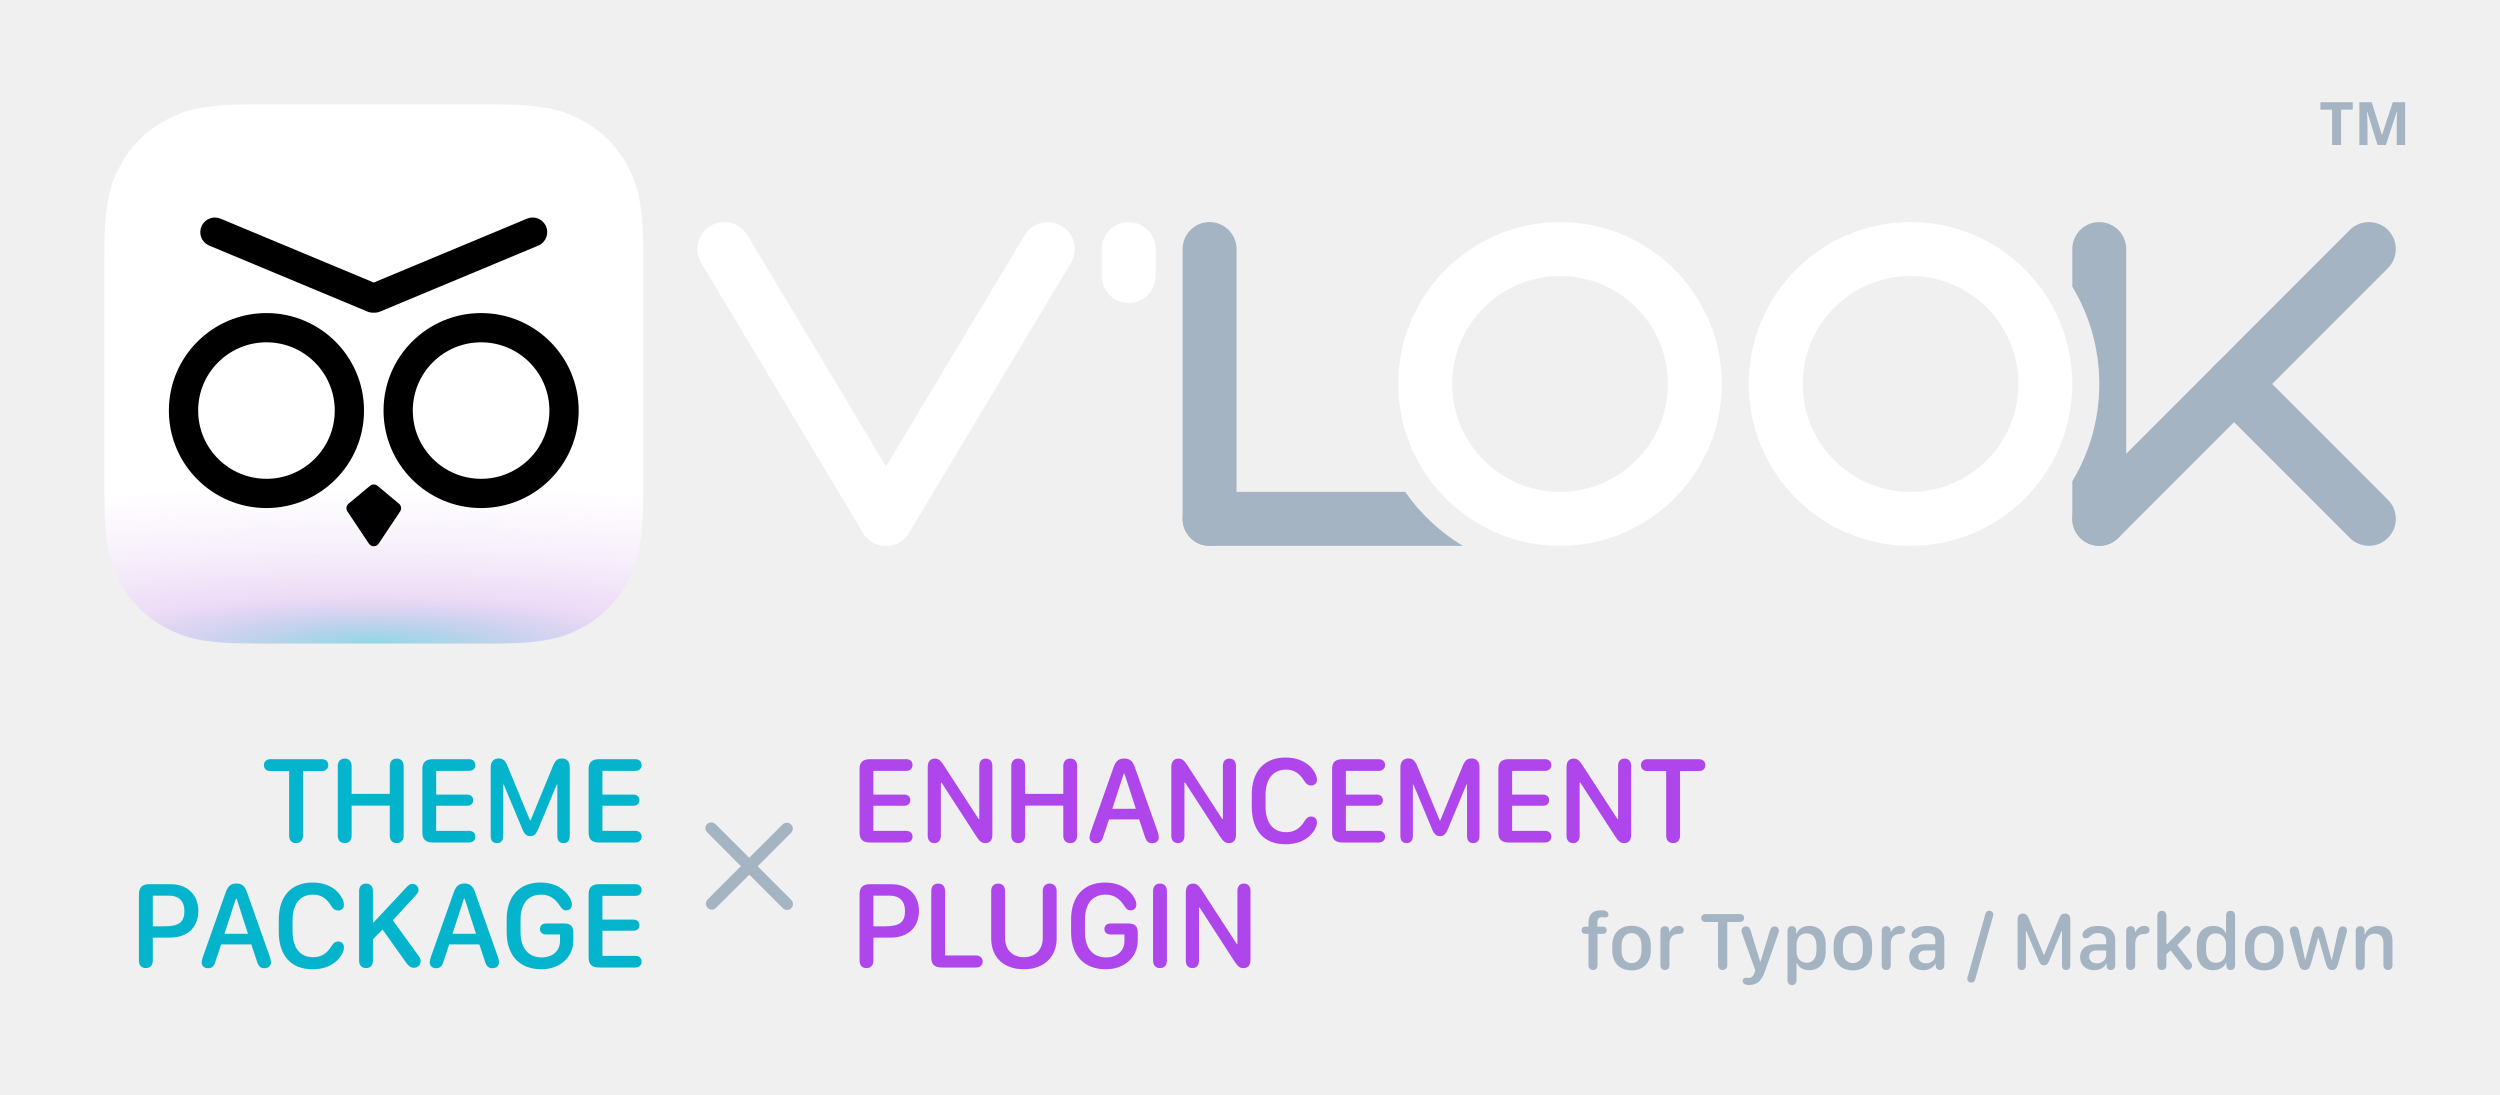
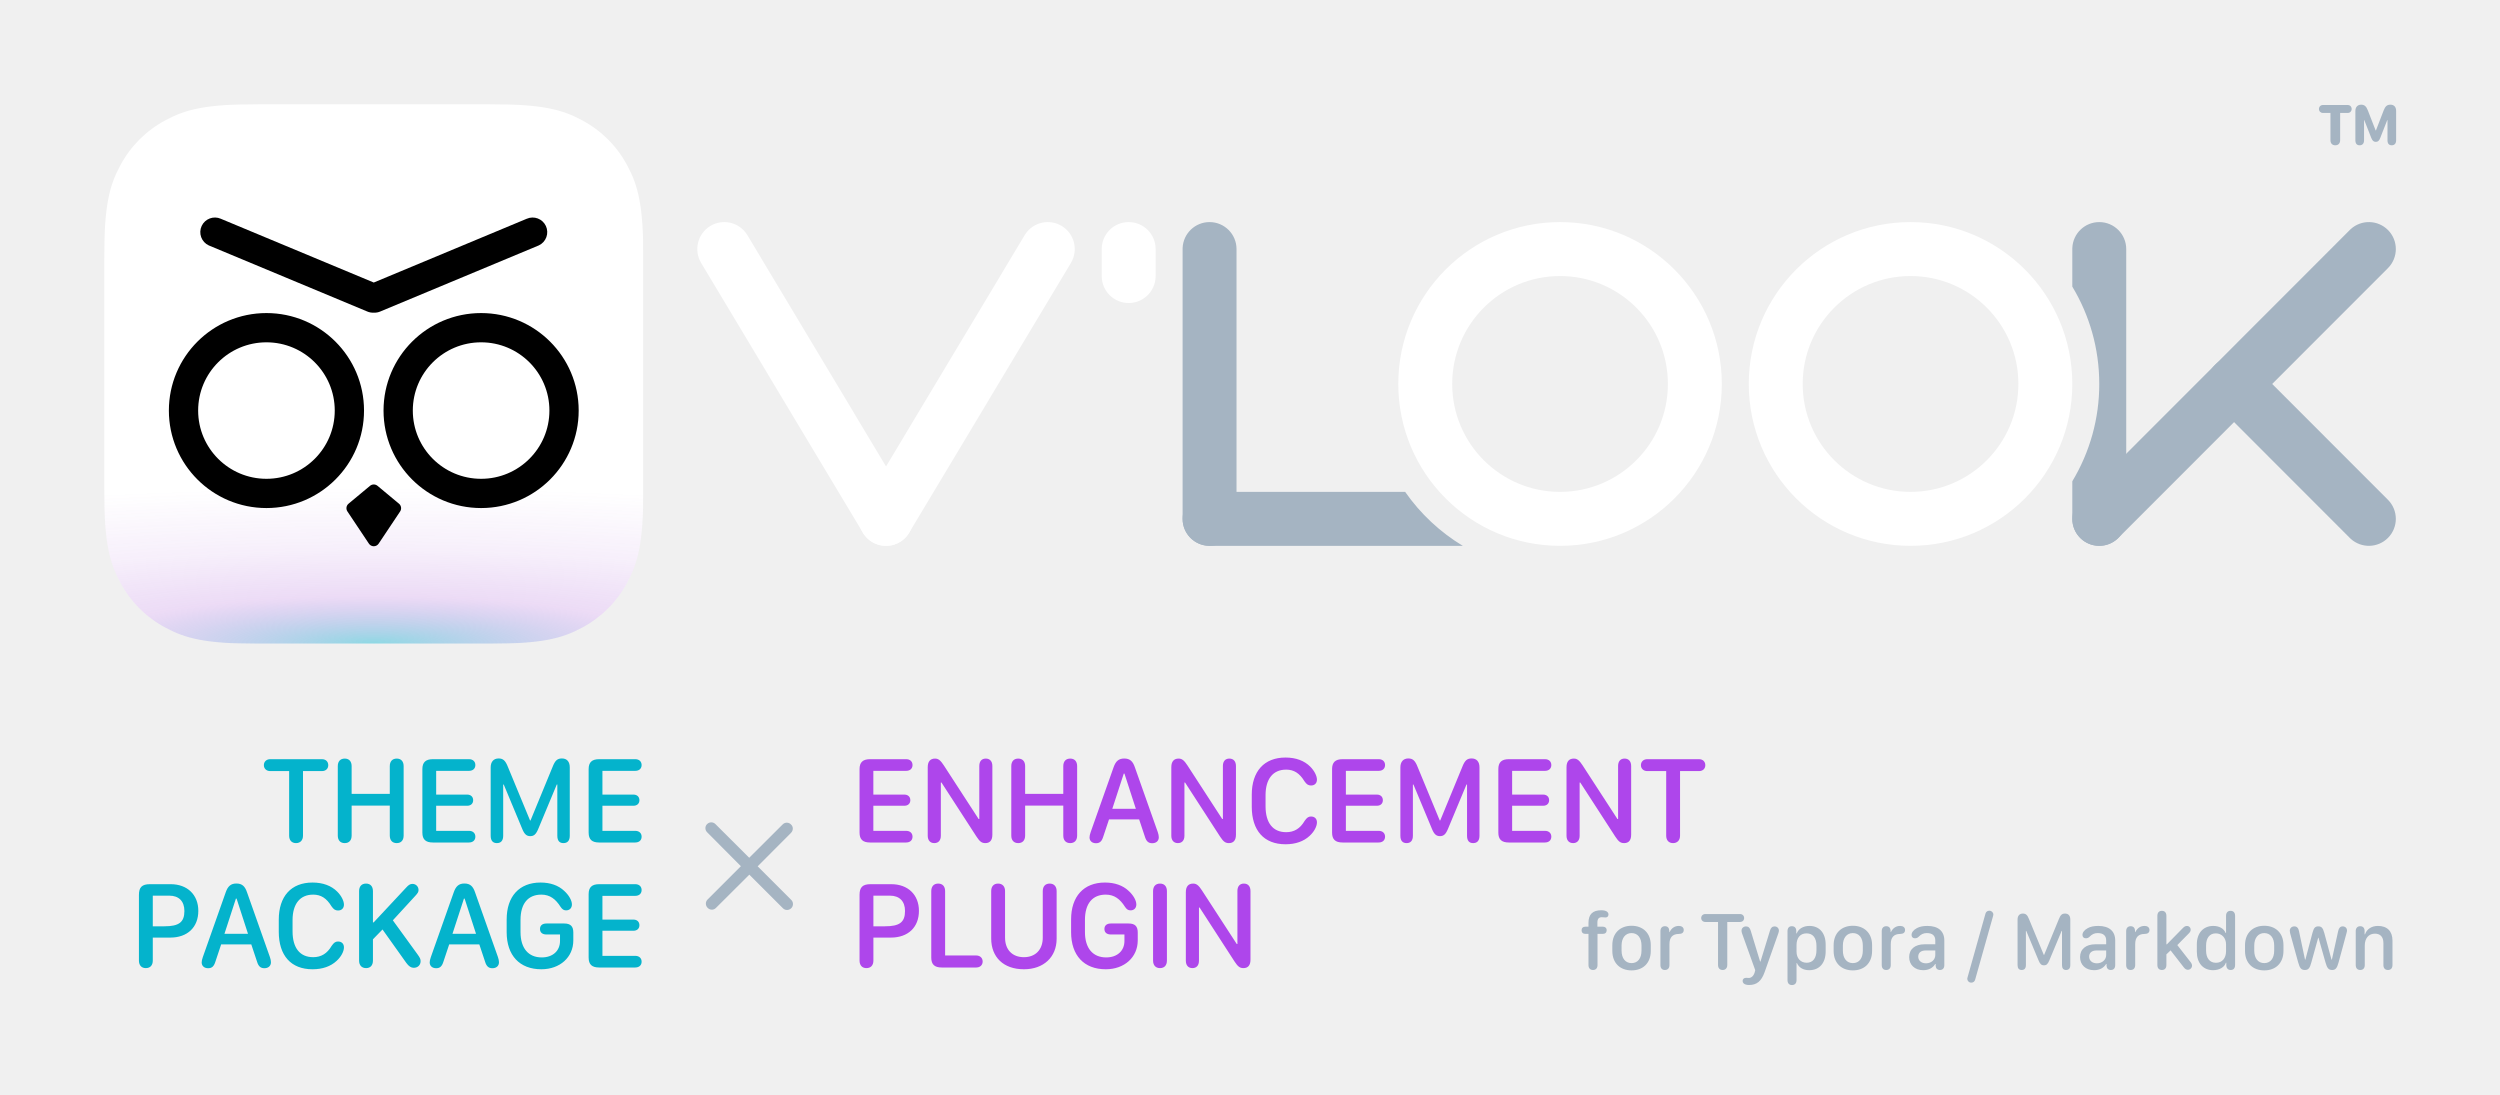
<svg xmlns="http://www.w3.org/2000/svg" xmlns:xlink="http://www.w3.org/1999/xlink" width="500" height="219" viewBox="0 0 500 219">
  <defs>
    <path d="M30.782 0h46.28c10.703 0 14.584 1.114 18.497 3.207 3.913 2.093 6.984 5.164 9.077 9.077 2.093 3.913 3.207 7.794 3.207 18.498v46.353c0 10.703-1.114 14.585-3.207 18.498-2.093 3.913-5.164 6.984-9.077 9.076-3.913 2.093-7.794 3.208-18.498 3.208h-46.28c-10.703 0-14.584-1.115-18.497-3.208-3.913-2.092-6.984-5.163-9.077-9.076C1.114 91.72 0 87.838 0 77.135V30.782c0-10.704 1.114-14.585 3.207-18.498C5.3 8.371 8.371 5.3 12.284 3.207 16.197 1.114 20.078 0 30.782 0z" id="a" />
    <radialGradient cy="100%" fx="50%" fy="100%" r="72.558%" gradientTransform="matrix(0 -1 2.40112 0 -1.901 1.5)" id="c">
      <stop stop-color="#04AAC2" stop-opacity=".45" offset="0%" />
      <stop stop-color="#9639CC" stop-opacity=".18" offset="30.303%" />
      <stop stop-color="#9639CC" stop-opacity=".08" offset="59.775%" />
      <stop stop-color="#9639CC" stop-opacity="0" offset="100%" />
    </radialGradient>
  </defs>
  <g fill="none" fill-rule="evenodd">
    <g transform="translate(20.833 20.833)">
      <mask id="b" fill="#fff">
        <use xlink:href="#a" />
      </mask>
      <g mask="url(#b)">
        <path fill="#FFF" d="M0 0h107.843v107.917H0z" />
        <path fill="url(#c)" d="M0 64.75h107.843v43.167H0z" />
      </g>
      <g mask="url(#b)" fill="#000">
-         <path d="M54.67 76.332l4.297 3.577a1.17 1.17 0 0 1 .225 1.55l-4.296 6.438a1.17 1.17 0 0 1-1.948 0l-4.296-6.439a1.17 1.17 0 0 1 .224-1.55l4.296-3.576a1.17 1.17 0 0 1 1.499 0zM32.457 41.78c10.777 0 19.514 8.73 19.514 19.499 0 10.769-8.737 19.498-19.514 19.498-10.778 0-19.515-8.73-19.515-19.498 0-10.769 8.737-19.499 19.515-19.499zm42.932 0c10.777 0 19.514 8.73 19.514 19.499 0 10.769-8.737 19.498-19.514 19.498-10.778 0-19.515-8.73-19.515-19.498 0-10.769 8.737-19.499 19.515-19.499zm-42.932 5.85c-7.545 0-13.66 6.11-13.66 13.649 0 7.538 6.115 13.649 13.66 13.649 7.544 0 13.66-6.111 13.66-13.65 0-7.537-6.116-13.648-13.66-13.648zm42.932 0c-7.545 0-13.66 6.11-13.66 13.649 0 7.538 6.115 13.649 13.66 13.649 7.544 0 13.66-6.111 13.66-13.65 0-7.537-6.116-13.648-13.66-13.648zm9.123-24.711a2.929 2.929 0 0 1 3.83 1.442 2.923 2.923 0 0 1-1.416 3.887L55.312 41.429l-.06.028c-.433.19-.888.267-1.331.243a2.914 2.914 0 0 1-1.33-.243l-.06-.028-31.614-13.181A2.923 2.923 0 0 1 19.5 24.36a2.929 2.929 0 0 1 3.83-1.442l.06.027 30.53 12.73 30.53-12.73z" />
+         <path d="M54.67 76.332l4.297 3.577a1.17 1.17 0 0 1 .225 1.55l-4.296 6.438a1.17 1.17 0 0 1-1.948 0l-4.296-6.439a1.17 1.17 0 0 1 .224-1.55l4.296-3.576a1.17 1.17 0 0 1 1.499 0zM32.457 41.78c10.777 0 19.514 8.73 19.514 19.499 0 10.769-8.737 19.498-19.514 19.498-10.778 0-19.515-8.73-19.515-19.498 0-10.769 8.737-19.499 19.515-19.499zm42.932 0c10.777 0 19.514 8.73 19.514 19.499 0 10.769-8.737 19.498-19.514 19.498-10.778 0-19.515-8.73-19.515-19.498 0-10.769 8.737-19.499 19.515-19.499zm-42.932 5.85c-7.545 0-13.66 6.11-13.66 13.649 0 7.538 6.115 13.649 13.66 13.649 7.544 0 13.66-6.111 13.66-13.65 0-7.537-6.116-13.648-13.66-13.648zm42.932 0c-7.545 0-13.66 6.11-13.66 13.649 0 7.538 6.115 13.649 13.66 13.649 7.544 0 13.66-6.111 13.66-13.65 0-7.537-6.116-13.648-13.66-13.648zm9.123-24.711a2.929 2.929 0 0 1 3.83 1.442 2.923 2.923 0 0 1-1.416 3.887L55.312 41.429l-.06.028c-.433.19-.887.267-1.33.243a2.916 2.916 0 0 1-1.331-.243l-.045-.02-.032-.014-31.597-13.175A2.923 2.923 0 0 1 19.5 24.36a2.929 2.929 0 0 1 3.83-1.442l.06.027 30.53 12.729 30.53-12.73z" />
      </g>
    </g>
    <g fill-rule="nonzero">
      <path d="M443 72.976a5.39 5.39 0 0 1 7.432-.186l.194.186 26.961 26.98a5.398 5.398 0 0 1 0 7.63 5.39 5.39 0 0 1-7.43.186l-.195-.186L443 80.607a5.398 5.398 0 0 1 0-7.63z" fill="#A5B4C2" />
      <path d="M477.587 45.997a5.39 5.39 0 0 0-7.43-.186l-.195.186-53.922 53.958a5.398 5.398 0 0 0 0 7.631 5.39 5.39 0 0 0 7.43.186l.196-.186 53.921-53.958a5.398 5.398 0 0 0 0-7.631z" fill="#A5B4C2" />
      <path d="M212.333 45.186a5.39 5.39 0 0 0-7.266 1.641l-.132.21-32.353 53.958a5.398 5.398 0 0 0 1.85 7.403 5.39 5.39 0 0 0 7.266-1.642l.132-.21 32.353-53.957a5.398 5.398 0 0 0-1.85-7.403z" fill="#FFF" />
      <path d="M142.079 45.186a5.39 5.39 0 0 1 7.266 1.641l.132.21 32.353 53.958a5.398 5.398 0 0 1-1.85 7.403 5.39 5.39 0 0 1-7.266-1.642l-.132-.21L140.23 52.59a5.398 5.398 0 0 1 1.85-7.403z" fill="#FFF" />
      <path d="M241.912 44.417c-2.9 0-5.265 2.29-5.387 5.161l-.005.234v53.959a5.394 5.394 0 0 0 5.392 5.396c2.9 0 5.264-2.29 5.387-5.162l.005-.234V49.812a5.394 5.394 0 0 0-5.392-5.395z" fill="#A5B4C2" />
      <path d="M225.735 44.417c-2.9 0-5.265 2.29-5.387 5.161l-.005.234v5.396a5.394 5.394 0 0 0 5.392 5.396c2.9 0 5.265-2.29 5.387-5.162l.005-.234v-5.396a5.394 5.394 0 0 0-5.392-5.395z" fill="#FFF" />
      <path d="M419.853 44.417a5.394 5.394 0 0 1 5.392 5.395v53.959l-.005.234a5.394 5.394 0 0 1-5.387 5.162 5.394 5.394 0 0 1-5.392-5.396v-7.514a37.614 37.614 0 0 0 5.392-19.465c0-7.12-1.969-13.78-5.392-19.465v-7.515l.005-.234a5.394 5.394 0 0 1 5.387-5.161zM281.03 98.374a37.96 37.96 0 0 0 11.528 10.793h-50.646l-.234-.005a5.394 5.394 0 0 1-5.158-5.391 5.394 5.394 0 0 1 5.392-5.396z" fill="#A5B4C2" />
      <path d="M312.01 44.417c-17.868 0-32.353 14.494-32.353 32.375 0 17.88 14.485 32.375 32.353 32.375 17.868 0 32.353-14.495 32.353-32.375 0-17.88-14.485-32.375-32.353-32.375zm0 10.791c11.912 0 21.568 9.663 21.568 21.584 0 11.92-9.656 21.583-21.568 21.583s-21.569-9.663-21.569-21.583c0-11.92 9.657-21.584 21.569-21.584zM382.108 44.417c-17.868 0-32.353 14.494-32.353 32.375 0 17.88 14.485 32.375 32.353 32.375 17.868 0 32.353-14.495 32.353-32.375 0-17.88-14.485-32.375-32.353-32.375zm0 10.791c11.912 0 21.568 9.663 21.568 21.584 0 11.92-9.656 21.583-21.568 21.583s-21.569-9.663-21.569-21.583c0-11.92 9.657-21.584 21.569-21.584z" fill="#FFF" />
    </g>
-     <text font-family="SFCompactRounded-Bold, SF Compact Rounded" font-size="12" font-weight="bold" fill="#A5B4C2">
-       <tspan x="463.846" y="29">TM</tspan>
-     </text>
+     <g fill="#A5B4C2" fill-rule="nonzero">
+       <path d="M467.057 29.059c.603 0 .972-.387.972-1.02v-5.45h1.53c.445 0 .773-.339.773-.79 0-.457-.328-.797-.773-.797h-4.987c-.445 0-.779.34-.779.797 0 .451.334.79.78.79h1.517v5.45c0 .633.363 1.02.967 1.02zM471.926 29.059c.562 0 .885-.37.885-1.008v-4.026h.046l1.4 3.563c.23.586.505.785.903.785.393 0 .662-.187.89-.785l1.395-3.563h.053v4.026c0 .656.293 1.008.844 1.008.562 0 .885-.37.885-1.008v-5.86c0-.796-.416-1.254-1.143-1.254-.65 0-1.031.293-1.348 1.143l-1.547 4.002h-.064l-1.553-3.996c-.31-.838-.715-1.149-1.336-1.149-.715 0-1.16.475-1.16 1.254v5.86c0 .656.293 1.008.85 1.008z" />
+     </g>
    <g fill-rule="nonzero">
      <g fill="#04B3CC">
        <path d="M59.207 168.622c.854 0 1.392-.574 1.392-1.49v-12.914h3.796c.757 0 1.257-.476 1.257-1.184s-.5-1.197-1.257-1.197H54.043c-.744 0-1.27.489-1.27 1.197 0 .695.526 1.184 1.27 1.184h3.785v12.915c0 .928.524 1.49 1.379 1.49zM79.349 168.622c.866 0 1.379-.561 1.379-1.514V153.23c0-.952-.513-1.514-1.38-1.514-.878 0-1.391.562-1.391 1.514v5.542h-7.63v-5.542c0-.952-.512-1.514-1.379-1.514-.879 0-1.391.562-1.391 1.514v13.88c0 .952.512 1.513 1.391 1.513.867 0 1.38-.561 1.38-1.514v-5.993h7.629v5.993c0 .953.513 1.514 1.392 1.514zM84.475 166.522c0 1.368.66 1.978 2.1 1.978h7.214c.782 0 1.282-.452 1.282-1.16 0-.72-.5-1.172-1.282-1.172h-6.555v-5.017h6.201c.72 0 1.197-.427 1.197-1.11 0-.684-.476-1.124-1.197-1.124h-6.2v-4.748h6.579c.757 0 1.257-.452 1.257-1.16s-.5-1.172-1.257-1.172h-7.239c-1.44 0-2.1.623-2.1 1.978v12.707zM99.38 168.622c.818 0 1.258-.513 1.258-1.477v-10.242h.11l3.71 8.9c.44 1.073.891 1.427 1.6 1.427.695 0 1.135-.341 1.586-1.428l3.711-8.899h.11v10.242c0 .977.415 1.477 1.22 1.477.831 0 1.27-.513 1.27-1.477v-13.672c0-1.135-.573-1.782-1.562-1.782-.903 0-1.367.378-1.88 1.697l-4.407 10.705h-.097l-4.42-10.693c-.512-1.318-1-1.71-1.867-1.71-.989 0-1.587.66-1.587 1.783v13.672c0 .977.427 1.477 1.245 1.477zM117.727 166.522c0 1.368.66 1.978 2.1 1.978h7.214c.782 0 1.282-.452 1.282-1.16 0-.72-.5-1.172-1.282-1.172h-6.555v-5.017h6.201c.72 0 1.197-.427 1.197-1.11 0-.684-.476-1.124-1.197-1.124h-6.2v-4.748h6.579c.757 0 1.257-.452 1.257-1.16s-.5-1.172-1.257-1.172h-7.239c-1.44 0-2.1.623-2.1 1.978v12.707zM29.165 193.622c.88 0 1.392-.561 1.392-1.514v-4.59h3.503c3.406 0 5.603-2.038 5.603-5.346 0-3.21-2.185-5.335-5.53-5.335h-4.138c-1.586 0-2.209.599-2.209 2.149v13.122c0 .953.513 1.514 1.38 1.514zm1.392-8.362v-6.128h3.308c1.917 0 3.015 1.123 3.015 3.064 0 2.27-1.11 3.064-4.016 3.064h-2.307zM41.629 193.646c.744 0 1.16-.366 1.452-1.318l1.148-3.442h6.03l1.148 3.442c.28.94.72 1.318 1.464 1.318.794 0 1.319-.463 1.319-1.196 0-.305-.073-.635-.208-1.037l-4.577-12.952c-.415-1.233-1.014-1.758-2.124-1.758-1.111 0-1.71.537-2.137 1.758l-4.577 12.952c-.159.463-.232.78-.232 1.074 0 .708.525 1.16 1.294 1.16zm3.26-6.884l2.294-7.044h.134l2.283 7.044h-4.712zM55.752 186.334c0 4.773 2.442 7.52 6.75 7.52 2.015 0 3.638-.586 4.798-1.66.916-.818 1.49-1.904 1.49-2.722 0-.708-.452-1.172-1.185-1.172-.512 0-.83.232-1.27.866-.903 1.55-2.111 2.271-3.698 2.271-2.649 0-4.126-1.843-4.126-5.176v-2.221c0-3.26 1.49-5.115 4.126-5.115 1.563 0 2.686.732 3.65 2.32.44.646.793.854 1.33.854.696 0 1.172-.452 1.172-1.172 0-.733-.512-1.77-1.33-2.588-1.184-1.196-2.881-1.831-4.956-1.831-4.285 0-6.75 2.77-6.75 7.446v2.38zM82.742 193.561c.818 0 1.38-.55 1.38-1.33 0-.416-.123-.696-.684-1.453l-4.87-6.714 4.504-4.907c.5-.537.634-.794.634-1.16 0-.684-.524-1.22-1.22-1.22-.428 0-.77.195-1.245.732l-6.507 6.97h-.146v-6.25c0-.952-.513-1.514-1.38-1.514-.879 0-1.391.562-1.391 1.514v13.88c0 .952.525 1.513 1.404 1.513.866 0 1.367-.561 1.367-1.514v-4.248l1.916-1.965 4.761 6.69c.5.683.952.976 1.477.976zM87.234 193.646c.745 0 1.16-.366 1.453-1.318l1.147-3.442h6.03l1.148 3.442c.28.94.72 1.318 1.465 1.318.793 0 1.318-.463 1.318-1.196 0-.305-.073-.635-.207-1.037L95.01 178.46c-.415-1.233-1.013-1.758-2.124-1.758-1.11 0-1.709.537-2.136 1.758l-4.578 12.952c-.158.463-.232.78-.232 1.074 0 .708.525 1.16 1.294 1.16zm3.26-6.884l2.294-7.044h.135l2.282 7.044h-4.711zM101.333 186.432c0 4.651 2.588 7.422 6.934 7.422 3.723 0 6.396-2.405 6.396-5.774v-1.587c0-1.233-.561-1.794-1.818-1.794h-3.565c-.806 0-1.282.403-1.282 1.098 0 .696.476 1.099 1.282 1.099h2.722v1.306c0 1.965-1.452 3.284-3.65 3.284-2.685 0-4.248-1.856-4.248-5.066v-2.442c0-3.259 1.502-5.053 4.163-5.053 1.733 0 2.869.903 3.845 2.441.342.513.647.708 1.111.708.696 0 1.16-.464 1.16-1.184 0-.806-.61-1.868-1.538-2.71-1.16-1.098-2.784-1.672-4.737-1.672-4.26 0-6.775 2.783-6.775 7.385v2.54zM117.727 191.522c0 1.368.66 1.978 2.1 1.978h7.214c.782 0 1.282-.452 1.282-1.16 0-.72-.5-1.172-1.282-1.172h-6.555v-5.017h6.201c.72 0 1.197-.427 1.197-1.11 0-.684-.476-1.124-1.197-1.124h-6.2v-4.748h6.579c.757 0 1.257-.452 1.257-1.16s-.5-1.172-1.257-1.172h-7.239c-1.44 0-2.1.623-2.1 1.978v12.707z" />
      </g>
      <g fill="#A5B4C2">
        <path d="M319.503 192.997v-6.217h1.034c.504 0 .797-.277.797-.725 0-.455-.293-.724-.797-.724h-1.058v-.822c0-.74.293-1.066.878-1.066.35 0 .44.049.757.049.35 0 .578-.236.578-.602 0-.236-.114-.432-.325-.586-.245-.163-.619-.253-1.107-.253-1.71 0-2.564.79-2.564 2.523v.757h-.586c-.504 0-.797.269-.797.724 0 .456.301.725.797.725h.586v6.217c0 .635.334 1.001.904 1.001.57 0 .903-.366.903-1.001zM326.315 185.152c-2.247 0-3.85 1.432-3.85 3.882v1.147c0 2.482 1.603 3.898 3.85 3.898 2.237 0 3.84-1.416 3.84-3.898v-1.155c0-2.442-1.603-3.874-3.84-3.874zm0 1.465c1.237 0 1.985.968 1.985 2.498v1.001c0 1.555-.748 2.507-1.985 2.507-1.23 0-2.002-.952-2.002-2.507v-1c0-1.53.773-2.5 2.002-2.5zM333.891 192.997v-4.175c0-1.35.627-2.018 1.855-2.034.31-.008.546-.057.709-.171.195-.13.292-.334.292-.619 0-.268-.105-.488-.3-.618-.163-.13-.4-.195-.684-.195-.798 0-1.449.415-1.84 1.228h-.065v-.26c-.024-.578-.333-.911-.87-.911-.57 0-.904.366-.904 1v6.755c0 .635.318 1.001.896 1.001.577 0 .911-.366.911-1.001zM344.527 193.998c.57 0 .928-.382.928-.993v-8.61h2.531c.505 0 .838-.317.838-.79 0-.471-.333-.797-.838-.797h-6.901c-.496 0-.846.326-.846.798 0 .464.35.79.846.79h2.523v8.61c0 .618.35.992.92.992zM348.523 196.187a.67.67 0 0 0 .204.488c.211.212.594.326 1.074.326 1.554 0 2.482-.749 3.133-2.604l2.726-7.715c.082-.236.122-.407.122-.553 0-.489-.374-.847-.87-.847-.464 0-.765.285-.928.88l-1.888 6.151h-.073l-1.872-6.152c-.163-.594-.472-.879-.944-.879-.521 0-.904.366-.904.855 0 .146.033.325.106.545l2.637 7.349c0 .04-.106.455-.122.48-.195.659-.651 1.082-1.172 1.082-.212 0-.366-.032-.513-.032-.431 0-.716.252-.716.626zM359.306 196.008v-3.385h.09c.382.903 1.27 1.416 2.45 1.416 2.034 0 3.287-1.424 3.287-3.76v-1.343c0-2.327-1.237-3.751-3.247-3.751-1.22 0-2.19.57-2.54 1.497h-.089v-.529c-.024-.586-.342-.911-.887-.911-.561 0-.87.358-.87 1v9.766c0 .643.325 1.001.895 1.001.577 0 .911-.358.911-1zm0-5.672v-1.318c0-1.473.757-2.344 2.002-2.344 1.27 0 1.986.903 1.986 2.514v.847c0 1.595-.716 2.514-1.962 2.514-1.204 0-2.026-.887-2.026-2.213zM370.577 185.152c-2.246 0-3.85 1.432-3.85 3.882v1.147c0 2.482 1.604 3.898 3.85 3.898 2.238 0 3.841-1.416 3.841-3.898v-1.155c0-2.442-1.603-3.874-3.84-3.874zm0 1.465c1.237 0 1.986.968 1.986 2.498v1.001c0 1.555-.749 2.507-1.986 2.507-1.229 0-2.002-.952-2.002-2.507v-1c0-1.53.773-2.5 2.002-2.5zM378.154 192.997v-4.175c0-1.35.626-2.018 1.855-2.034.31-.008.545-.057.708-.171.196-.13.293-.334.293-.619 0-.268-.106-.488-.3-.618-.164-.13-.4-.195-.685-.195-.797 0-1.448.415-1.839 1.228h-.065v-.26c-.024-.578-.333-.911-.87-.911-.57 0-.904.366-.904 1v6.755c0 .635.317 1.001.895 1.001.578 0 .912-.366.912-1.001zM387.04 192.802h.09v.382c.04.513.358.814.854.814.562 0 .88-.358.88-.977v-4.923c0-1.872-1.213-2.913-3.386-2.913-.895 0-1.579.154-2.1.439-.724.39-1.066.879-1.066 1.375 0 .39.26.66.66.66.309 0 .52-.082.74-.293.496-.505.968-.75 1.652-.75 1.099 0 1.693.505 1.693 1.474v.765h-2.149c-1.92.008-3.076.976-3.076 2.563 0 1.563 1.131 2.62 2.808 2.62 1.066 0 1.928-.439 2.4-1.236zm-3.393-1.473c0-.79.553-1.237 1.514-1.237h1.896v.927c0 .928-.806 1.644-1.856 1.644-.927 0-1.554-.537-1.554-1.334zM395.024 195.951l3.597-12.76c.024-.065.04-.18.049-.269.008-.423-.35-.781-.798-.781-.374 0-.675.22-.773.57l-3.589 12.76a.78.78 0 0 0 .749 1.058c.366 0 .667-.22.765-.578zM404.342 193.998c.545 0 .838-.342.838-.985v-6.827h.073l2.474 5.932c.293.716.594.952 1.066.952.464 0 .757-.228 1.058-.952l2.474-5.932h.074v6.827c0 .651.276.985.813.985.554 0 .847-.342.847-.985V183.9c0-.757-.383-1.188-1.042-1.188-.602 0-.911.252-1.253 1.13l-2.938 7.138h-.065l-2.946-7.13c-.342-.878-.667-1.138-1.245-1.138-.66 0-1.058.439-1.058 1.188v9.114c0 .651.285.985.83.985zM421.22 192.802h.09v.382c.04.513.358.814.854.814.562 0 .879-.358.879-.977v-4.923c0-1.872-1.213-2.913-3.385-2.913-.896 0-1.58.154-2.1.439-.724.39-1.066.879-1.066 1.375 0 .39.26.66.66.66.308 0 .52-.082.74-.293.496-.505.968-.75 1.652-.75 1.098 0 1.692.505 1.692 1.474v.765h-2.148c-1.92.008-3.076.976-3.076 2.563 0 1.563 1.131 2.62 2.807 2.62 1.066 0 1.93-.439 2.401-1.236zm-3.393-1.473c0-.79.553-1.237 1.513-1.237h1.896v.927c0 .928-.805 1.644-1.855 1.644-.928 0-1.554-.537-1.554-1.334zM427.039 192.997v-4.175c0-1.35.626-2.018 1.855-2.034.31-.008.546-.057.708-.171.196-.13.293-.334.293-.619 0-.268-.106-.488-.3-.618-.164-.13-.4-.195-.684-.195-.798 0-1.449.415-1.84 1.228h-.065v-.26c-.024-.578-.333-.911-.87-.911-.57 0-.904.366-.904 1v6.755c0 .635.318 1.001.895 1.001.578 0 .912-.366.912-1.001zM433.28 192.997v-2.124l.839-.798 2.645 3.402c.26.334.512.48.814.48.455 0 .83-.382.83-.83 0-.228-.106-.48-.318-.74l-2.628-3.37 2.335-2.368c.236-.244.334-.455.334-.7a.731.731 0 0 0-.757-.756c-.277 0-.513.122-.806.423l-3.198 3.255h-.09v-5.705c0-.634-.333-1-.903-1-.577 0-.903.366-.903 1v9.831c0 .635.334 1.001.911 1.001.57 0 .896-.366.896-1.001zM445.17 192.55h.09v.528c.032.586.35.92.879.92.57 0 .879-.358.879-1.001v-9.83c0-.635-.326-1.002-.904-1.002-.577 0-.903.367-.903 1.001v3.426h-.09c-.333-.878-1.269-1.407-2.465-1.407-2.002 0-3.288 1.432-3.288 3.678v1.497c0 2.246 1.261 3.679 3.255 3.679 1.245 0 2.287-.61 2.547-1.49zm-3.955-2.458v-.96c0-1.539.716-2.458 1.937-2.458 1.213 0 2.059.911 2.059 2.213v1.327c0 1.44-.781 2.344-2.018 2.344-1.245 0-1.978-.912-1.978-2.466zM452.853 185.152c-2.246 0-3.85 1.432-3.85 3.882v1.147c0 2.482 1.604 3.898 3.85 3.898 2.238 0 3.84-1.416 3.84-3.898v-1.155c0-2.442-1.602-3.874-3.84-3.874zm0 1.465c1.237 0 1.985.968 1.985 2.498v1.001c0 1.555-.748 2.507-1.985 2.507-1.23 0-2.002-.952-2.002-2.507v-1c0-1.53.773-2.5 2.002-2.5zM459.632 192.468c.317 1.18.642 1.53 1.334 1.53.692 0 .993-.326 1.31-1.53l1.36-4.915h.065l1.391 4.915c.326 1.204.66 1.53 1.343 1.53.643 0 .968-.334 1.286-1.53l1.587-5.867c.065-.22.09-.375.09-.497 0-.488-.35-.83-.88-.83-.44 0-.757.334-.879.92l-1.261 5.72h-.081l-1.44-5.322c-.277-1.025-.562-1.318-1.189-1.318-.635 0-.911.293-1.18 1.318l-1.408 5.323H461l-1.205-5.705c-.114-.61-.44-.936-.911-.936-.553 0-.928.366-.928.895 0 .122.025.269.073.489l1.604 5.81zM478.496 193.005v-4.899c0-1.855-1.058-2.921-2.898-2.921-1.285 0-2.238.626-2.588 1.676h-.089v-.692c-.016-.594-.334-.927-.879-.927-.553 0-.895.366-.895.976v6.779c0 .635.325 1.001.903 1.001.57 0 .904-.366.904-1.001v-3.874c0-1.489.789-2.392 2.034-2.392 1.09 0 1.693.667 1.693 1.88v4.386c0 .635.333 1.001.911 1.001.57 0 .904-.358.904-.993z" />
      </g>
      <path d="M143.19 181.584l6.674-6.653 6.714 6.714c.447.468 1.2.468 1.668 0a1.167 1.167 0 0 0 0-1.669l-6.714-6.713 6.673-6.694c.468-.468.489-1.22 0-1.668a1.156 1.156 0 0 0-1.688 0l-6.674 6.653-6.754-6.735a1.167 1.167 0 0 0-1.668 0c-.468.448-.448 1.2.02 1.648l6.734 6.775-6.653 6.653c-.468.448-.468 1.22.02 1.689.469.468 1.201.468 1.649 0z" fill="#A5B4C2" />
      <g fill="#AE46EB">
        <path d="M171.91 166.522c0 1.368.659 1.978 2.099 1.978h7.214c.782 0 1.282-.452 1.282-1.16 0-.72-.5-1.172-1.282-1.172h-6.555v-5.017h6.201c.72 0 1.197-.427 1.197-1.11 0-.684-.476-1.124-1.197-1.124h-6.2v-4.748h6.579c.757 0 1.257-.452 1.257-1.16s-.5-1.172-1.257-1.172h-7.239c-1.44 0-2.1.623-2.1 1.978v12.707zM188.17 167.145V156.5h.121l7.02 10.84c.646.977 1.037 1.282 1.757 1.282.928 0 1.404-.586 1.404-1.672v-13.758c0-.915-.488-1.477-1.318-1.477-.83 0-1.294.562-1.294 1.477V163.8h-.135l-6.958-10.717c-.598-.904-1.025-1.368-1.745-1.368-.977 0-1.477.598-1.477 1.722v13.708c0 .916.488 1.477 1.318 1.477.83 0 1.306-.561 1.306-1.477zM214.048 168.622c.867 0 1.38-.561 1.38-1.514V153.23c0-.952-.513-1.514-1.38-1.514-.879 0-1.392.562-1.392 1.514v5.542h-7.629v-5.542c0-.952-.513-1.514-1.38-1.514-.878 0-1.39.562-1.39 1.514v13.88c0 .952.512 1.513 1.39 1.513.867 0 1.38-.561 1.38-1.514v-5.993h7.63v5.993c0 .953.512 1.514 1.391 1.514zM219.2 168.646c.744 0 1.16-.366 1.452-1.318l1.148-3.442h6.03l1.147 3.442c.281.94.72 1.318 1.465 1.318.794 0 1.318-.463 1.318-1.196 0-.305-.073-.635-.207-1.037l-4.578-12.952c-.415-1.233-1.013-1.758-2.124-1.758-1.11 0-1.709.537-2.136 1.758l-4.578 12.952c-.158.463-.232.78-.232 1.074 0 .708.525 1.16 1.294 1.16zm3.259-6.884l2.295-7.044h.134l2.283 7.044h-4.712zM236.887 167.145V156.5h.122l7.02 10.84c.647.977 1.037 1.282 1.757 1.282.928 0 1.404-.586 1.404-1.672v-13.758c0-.915-.488-1.477-1.318-1.477-.83 0-1.294.562-1.294 1.477V163.8h-.134l-6.958-10.717c-.599-.904-1.026-1.368-1.746-1.368-.977 0-1.477.598-1.477 1.722v13.708c0 .916.488 1.477 1.318 1.477.83 0 1.306-.561 1.306-1.477zM250.352 161.334c0 4.773 2.441 7.52 6.75 7.52 2.014 0 3.638-.586 4.798-1.66.915-.818 1.489-1.904 1.489-2.722 0-.708-.452-1.172-1.184-1.172-.513 0-.83.232-1.27.866-.903 1.55-2.112 2.271-3.698 2.271-2.65 0-4.126-1.843-4.126-5.176v-2.221c0-3.26 1.489-5.115 4.126-5.115 1.562 0 2.685.732 3.65 2.32.439.646.793.854 1.33.854.696 0 1.172-.452 1.172-1.172 0-.733-.513-1.77-1.33-2.588-1.185-1.196-2.882-1.831-4.957-1.831-4.284 0-6.75 2.77-6.75 7.446v2.38zM266.416 166.522c0 1.368.66 1.978 2.1 1.978h7.214c.781 0 1.282-.452 1.282-1.16 0-.72-.5-1.172-1.282-1.172h-6.555v-5.017h6.201c.72 0 1.196-.427 1.196-1.11 0-.684-.476-1.124-1.196-1.124h-6.201v-4.748h6.58c.756 0 1.257-.452 1.257-1.16s-.5-1.172-1.257-1.172h-7.24c-1.44 0-2.099.623-2.099 1.978v12.707zM281.321 168.622c.818 0 1.257-.513 1.257-1.477v-10.242h.11l3.711 8.9c.44 1.073.891 1.427 1.6 1.427.695 0 1.135-.341 1.586-1.428l3.711-8.899h.11v10.242c0 .977.415 1.477 1.22 1.477.83 0 1.27-.513 1.27-1.477v-13.672c0-1.135-.574-1.782-1.562-1.782-.904 0-1.367.378-1.88 1.697l-4.407 10.705h-.098L283.53 153.4c-.512-1.318-1-1.71-1.867-1.71-.989 0-1.587.66-1.587 1.783v13.672c0 .977.427 1.477 1.245 1.477zM299.668 166.522c0 1.368.66 1.978 2.1 1.978h7.214c.781 0 1.282-.452 1.282-1.16 0-.72-.5-1.172-1.282-1.172h-6.555v-5.017h6.201c.72 0 1.196-.427 1.196-1.11 0-.684-.476-1.124-1.196-1.124h-6.201v-4.748h6.58c.756 0 1.257-.452 1.257-1.16s-.5-1.172-1.257-1.172h-7.24c-1.44 0-2.099.623-2.099 1.978v12.707zM315.928 167.145V156.5h.122l7.02 10.84c.646.977 1.037 1.282 1.757 1.282.928 0 1.404-.586 1.404-1.672v-13.758c0-.915-.489-1.477-1.319-1.477s-1.294.562-1.294 1.477V163.8h-.134l-6.958-10.717c-.598-.904-1.025-1.368-1.746-1.368-.976 0-1.477.598-1.477 1.722v13.708c0 .916.489 1.477 1.319 1.477s1.306-.561 1.306-1.477zM334.617 168.622c.854 0 1.392-.574 1.392-1.49v-12.914h3.796c.757 0 1.257-.476 1.257-1.184s-.5-1.197-1.257-1.197h-10.352c-.744 0-1.27.489-1.27 1.197 0 .695.526 1.184 1.27 1.184h3.785v12.915c0 .928.524 1.49 1.379 1.49zM173.289 193.622c.879 0 1.391-.561 1.391-1.514v-4.59h3.504c3.406 0 5.603-2.038 5.603-5.346 0-3.21-2.185-5.335-5.53-5.335h-4.138c-1.587 0-2.21.599-2.21 2.149v13.122c0 .953.513 1.514 1.38 1.514zm1.391-8.362v-6.128h3.309c1.916 0 3.015 1.123 3.015 3.064 0 2.27-1.111 3.064-4.016 3.064h-2.308zM196.531 192.304c0-.72-.525-1.209-1.294-1.209h-6.213V178.23c0-.952-.513-1.514-1.38-1.514-.879 0-1.391.562-1.391 1.514v13.293c0 1.368.659 1.978 2.1 1.978h6.884c.77 0 1.294-.476 1.294-1.196zM211.326 187.738v-9.533c0-.928-.537-1.49-1.392-1.49-.866 0-1.38.562-1.38 1.49v9.326c0 2.405-1.464 3.906-3.771 3.906-2.32 0-3.772-1.49-3.772-3.906v-9.326c0-.928-.537-1.49-1.392-1.49-.866 0-1.379.562-1.379 1.49v9.497c0 3.698 2.43 6.152 6.543 6.152 3.943 0 6.543-2.441 6.543-6.116zM214.219 186.432c0 4.651 2.588 7.422 6.934 7.422 3.723 0 6.396-2.405 6.396-5.774v-1.587c0-1.233-.561-1.794-1.819-1.794h-3.564c-.806 0-1.282.403-1.282 1.098 0 .696.476 1.099 1.282 1.099h2.722v1.306c0 1.965-1.453 3.284-3.65 3.284-2.686 0-4.248-1.856-4.248-5.066v-2.441c0-3.26 1.501-5.054 4.163-5.054 1.733 0 2.868.903 3.845 2.441.342.513.647.708 1.11.708.696 0 1.16-.464 1.16-1.184 0-.806-.61-1.868-1.538-2.71-1.16-1.098-2.783-1.672-4.736-1.672-4.26 0-6.775 2.783-6.775 7.385v2.54zM232.005 193.622c.866 0 1.379-.561 1.379-1.514V178.23c0-.952-.513-1.514-1.38-1.514-.878 0-1.391.562-1.391 1.514v13.88c0 .952.525 1.513 1.392 1.513zM239.793 192.145V181.5h.122l7.019 10.84c.647.977 1.037 1.282 1.758 1.282.927 0 1.403-.586 1.403-1.672v-13.758c0-.915-.488-1.477-1.318-1.477-.83 0-1.294.562-1.294 1.477V188.8h-.134l-6.958-10.717c-.598-.904-1.026-1.368-1.746-1.368-.976 0-1.477.598-1.477 1.722v13.708c0 .916.488 1.477 1.319 1.477.83 0 1.306-.561 1.306-1.477z" />
      </g>
    </g>
  </g>
</svg>
